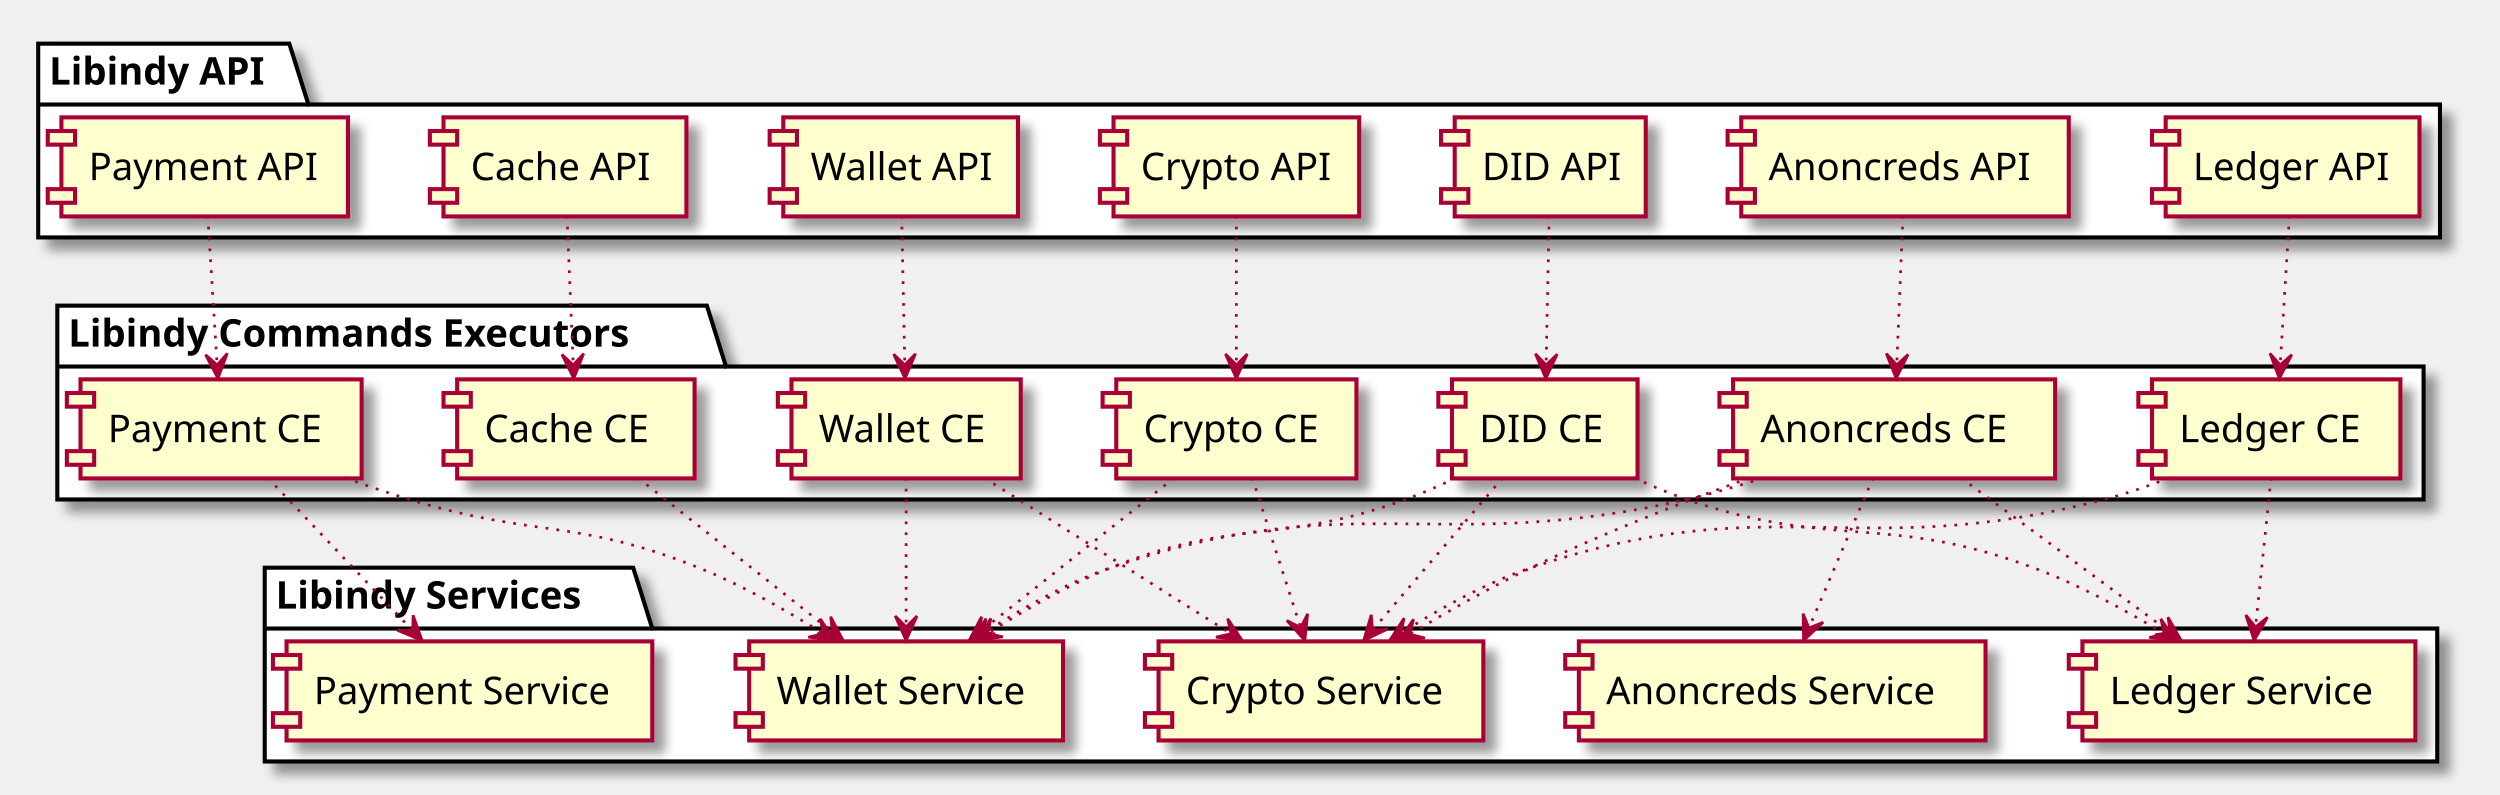
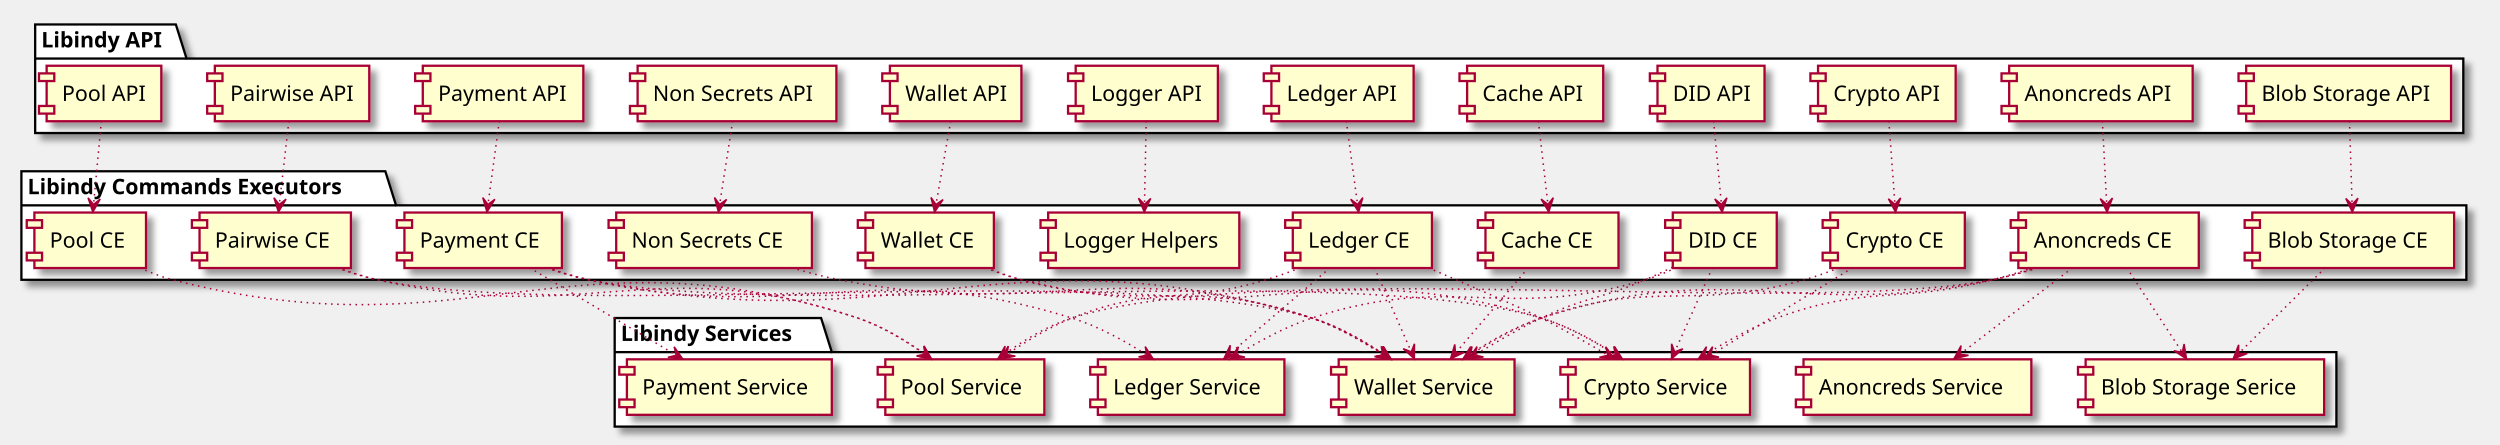
- <svg xmlns="http://www.w3.org/2000/svg" contentScriptType="application/ecmascript" contentStyleType="text/css" height="291px" preserveAspectRatio="none" style="width:916px;height:291px;" version="1.1" viewBox="0 0 916 291" width="916px" zoomAndPan="magnify">
+ <svg xmlns="http://www.w3.org/2000/svg" contentScriptType="application/ecmascript" contentStyleType="text/css" height="291px" preserveAspectRatio="none" style="width:1635px;height:291px;" version="1.1" viewBox="0 0 1635 291" width="1635px" zoomAndPan="magnify">
  <defs>
-     <filter height="300%" id="fce0c2g6812pu" width="300%" x="-1" y="-1">
+     <filter height="300%" id="f2osj96t19bk6" width="300%" x="-1" y="-1">
      <feGaussianBlur result="blurOut" stdDeviation="2.0" />
      <feColorMatrix in="blurOut" result="blurOut2" type="matrix" values="0 0 0 0 0 0 0 0 0 0 0 0 0 0 0 0 0 0 .4 0" />
      <feOffset dx="4.0" dy="4.0" in="blurOut2" result="blurOut3" />
      <feBlend in="SourceGraphic" in2="blurOut3" mode="normal" />
    </filter>
  </defs>
  <g>
-     <polygon fill="#FFFFFF" filter="url(#fce0c2g6812pu)" points="14,16,106,16,113,38.297,894,38.297,894,87,14,87,14,16" style="stroke: #000000; stroke-width: 1.5;" />
-     <line style="stroke: #000000; stroke-width: 1.5;" x1="14" x2="113" y1="38.297" y2="38.297" />
-     <text fill="#000000" font-family="sans-serif" font-size="14" font-weight="bold" lengthAdjust="spacingAndGlyphs" textLength="86" x="18" y="30.995">Libindy API</text>
-     <polygon fill="#FFFFFF" filter="url(#fce0c2g6812pu)" points="21,112,259,112,266,134.297,888,134.297,888,183,21,183,21,112" style="stroke: #000000; stroke-width: 1.5;" />
-     <line style="stroke: #000000; stroke-width: 1.5;" x1="21" x2="266" y1="134.297" y2="134.297" />
-     <text fill="#000000" font-family="sans-serif" font-size="14" font-weight="bold" lengthAdjust="spacingAndGlyphs" textLength="232" x="25" y="126.995">Libindy Commands Executors</text>
-     <polygon fill="#FFFFFF" filter="url(#fce0c2g6812pu)" points="97,208,232,208,239,230.297,893,230.297,893,279,97,279,97,208" style="stroke: #000000; stroke-width: 1.5;" />
-     <line style="stroke: #000000; stroke-width: 1.5;" x1="97" x2="239" y1="230.297" y2="230.297" />
-     <text fill="#000000" font-family="sans-serif" font-size="14" font-weight="bold" lengthAdjust="spacingAndGlyphs" textLength="129" x="101" y="222.995">Libindy Services</text>
-     <rect fill="#FEFECE" filter="url(#fce0c2g6812pu)" height="36.297" style="stroke: #A80036; stroke-width: 1.5;" width="120" x="638" y="43" />
-     <rect fill="#FEFECE" height="5" style="stroke: #A80036; stroke-width: 1.5;" width="10" x="633" y="48" />
-     <rect fill="#FEFECE" height="5" style="stroke: #A80036; stroke-width: 1.5;" width="10" x="633" y="69.297" />
-     <text fill="#000000" font-family="sans-serif" font-size="14" lengthAdjust="spacingAndGlyphs" textLength="100" x="648" y="65.995">Anoncreds API</text>
-     <rect fill="#FEFECE" filter="url(#fce0c2g6812pu)" height="36.297" style="stroke: #A80036; stroke-width: 1.5;" width="90" x="408" y="43" />
-     <rect fill="#FEFECE" height="5" style="stroke: #A80036; stroke-width: 1.5;" width="10" x="403" y="48" />
-     <rect fill="#FEFECE" height="5" style="stroke: #A80036; stroke-width: 1.5;" width="10" x="403" y="69.297" />
-     <text fill="#000000" font-family="sans-serif" font-size="14" lengthAdjust="spacingAndGlyphs" textLength="70" x="418" y="65.995">Crypto API</text>
-     <rect fill="#FEFECE" filter="url(#fce0c2g6812pu)" height="36.297" style="stroke: #A80036; stroke-width: 1.5;" width="89" x="162.5" y="43" />
-     <rect fill="#FEFECE" height="5" style="stroke: #A80036; stroke-width: 1.5;" width="10" x="157.5" y="48" />
-     <rect fill="#FEFECE" height="5" style="stroke: #A80036; stroke-width: 1.5;" width="10" x="157.5" y="69.297" />
-     <text fill="#000000" font-family="sans-serif" font-size="14" lengthAdjust="spacingAndGlyphs" textLength="69" x="172.5" y="65.995">Cache API</text>
-     <rect fill="#FEFECE" filter="url(#fce0c2g6812pu)" height="36.297" style="stroke: #A80036; stroke-width: 1.5;" width="70" x="533" y="43" />
-     <rect fill="#FEFECE" height="5" style="stroke: #A80036; stroke-width: 1.5;" width="10" x="528" y="48" />
-     <rect fill="#FEFECE" height="5" style="stroke: #A80036; stroke-width: 1.5;" width="10" x="528" y="69.297" />
-     <text fill="#000000" font-family="sans-serif" font-size="14" lengthAdjust="spacingAndGlyphs" textLength="50" x="543" y="65.995">DID API</text>
-     <rect fill="#FEFECE" filter="url(#fce0c2g6812pu)" height="36.297" style="stroke: #A80036; stroke-width: 1.5;" width="93" x="793.5" y="43" />
-     <rect fill="#FEFECE" height="5" style="stroke: #A80036; stroke-width: 1.5;" width="10" x="788.5" y="48" />
-     <rect fill="#FEFECE" height="5" style="stroke: #A80036; stroke-width: 1.5;" width="10" x="788.5" y="69.297" />
-     <text fill="#000000" font-family="sans-serif" font-size="14" lengthAdjust="spacingAndGlyphs" textLength="73" x="803.5" y="65.995">Ledger API</text>
-     <rect fill="#FEFECE" filter="url(#fce0c2g6812pu)" height="36.297" style="stroke: #A80036; stroke-width: 1.5;" width="105" x="22.5" y="43" />
-     <rect fill="#FEFECE" height="5" style="stroke: #A80036; stroke-width: 1.5;" width="10" x="17.5" y="48" />
-     <rect fill="#FEFECE" height="5" style="stroke: #A80036; stroke-width: 1.5;" width="10" x="17.5" y="69.297" />
-     <text fill="#000000" font-family="sans-serif" font-size="14" lengthAdjust="spacingAndGlyphs" textLength="85" x="32.5" y="65.995">Payment API</text>
-     <rect fill="#FEFECE" filter="url(#fce0c2g6812pu)" height="36.297" style="stroke: #A80036; stroke-width: 1.5;" width="86" x="287" y="43" />
-     <rect fill="#FEFECE" height="5" style="stroke: #A80036; stroke-width: 1.5;" width="10" x="282" y="48" />
-     <rect fill="#FEFECE" height="5" style="stroke: #A80036; stroke-width: 1.5;" width="10" x="282" y="69.297" />
-     <text fill="#000000" font-family="sans-serif" font-size="14" lengthAdjust="spacingAndGlyphs" textLength="66" x="297" y="65.995">Wallet API</text>
-     <rect fill="#FEFECE" filter="url(#fce0c2g6812pu)" height="36.297" style="stroke: #A80036; stroke-width: 1.5;" width="118" x="635" y="139" />
-     <rect fill="#FEFECE" height="5" style="stroke: #A80036; stroke-width: 1.5;" width="10" x="630" y="144" />
-     <rect fill="#FEFECE" height="5" style="stroke: #A80036; stroke-width: 1.5;" width="10" x="630" y="165.297" />
-     <text fill="#000000" font-family="sans-serif" font-size="14" lengthAdjust="spacingAndGlyphs" textLength="98" x="645" y="161.995">Anoncreds CE</text>
-     <rect fill="#FEFECE" filter="url(#fce0c2g6812pu)" height="36.297" style="stroke: #A80036; stroke-width: 1.5;" width="88" x="409" y="139" />
-     <rect fill="#FEFECE" height="5" style="stroke: #A80036; stroke-width: 1.5;" width="10" x="404" y="144" />
-     <rect fill="#FEFECE" height="5" style="stroke: #A80036; stroke-width: 1.5;" width="10" x="404" y="165.297" />
-     <text fill="#000000" font-family="sans-serif" font-size="14" lengthAdjust="spacingAndGlyphs" textLength="68" x="419" y="161.995">Crypto CE</text>
-     <rect fill="#FEFECE" filter="url(#fce0c2g6812pu)" height="36.297" style="stroke: #A80036; stroke-width: 1.5;" width="87" x="167.5" y="139" />
-     <rect fill="#FEFECE" height="5" style="stroke: #A80036; stroke-width: 1.5;" width="10" x="162.5" y="144" />
-     <rect fill="#FEFECE" height="5" style="stroke: #A80036; stroke-width: 1.5;" width="10" x="162.5" y="165.297" />
-     <text fill="#000000" font-family="sans-serif" font-size="14" lengthAdjust="spacingAndGlyphs" textLength="67" x="177.5" y="161.995">Cache CE</text>
-     <rect fill="#FEFECE" filter="url(#fce0c2g6812pu)" height="36.297" style="stroke: #A80036; stroke-width: 1.5;" width="68" x="532" y="139" />
-     <rect fill="#FEFECE" height="5" style="stroke: #A80036; stroke-width: 1.5;" width="10" x="527" y="144" />
-     <rect fill="#FEFECE" height="5" style="stroke: #A80036; stroke-width: 1.5;" width="10" x="527" y="165.297" />
-     <text fill="#000000" font-family="sans-serif" font-size="14" lengthAdjust="spacingAndGlyphs" textLength="48" x="542" y="161.995">DID CE</text>
-     <rect fill="#FEFECE" filter="url(#fce0c2g6812pu)" height="36.297" style="stroke: #A80036; stroke-width: 1.5;" width="91" x="788.5" y="139" />
-     <rect fill="#FEFECE" height="5" style="stroke: #A80036; stroke-width: 1.5;" width="10" x="783.5" y="144" />
-     <rect fill="#FEFECE" height="5" style="stroke: #A80036; stroke-width: 1.5;" width="10" x="783.5" y="165.297" />
-     <text fill="#000000" font-family="sans-serif" font-size="14" lengthAdjust="spacingAndGlyphs" textLength="71" x="798.5" y="161.995">Ledger CE</text>
-     <rect fill="#FEFECE" filter="url(#fce0c2g6812pu)" height="36.297" style="stroke: #A80036; stroke-width: 1.5;" width="103" x="29.5" y="139" />
-     <rect fill="#FEFECE" height="5" style="stroke: #A80036; stroke-width: 1.5;" width="10" x="24.5" y="144" />
-     <rect fill="#FEFECE" height="5" style="stroke: #A80036; stroke-width: 1.5;" width="10" x="24.5" y="165.297" />
-     <text fill="#000000" font-family="sans-serif" font-size="14" lengthAdjust="spacingAndGlyphs" textLength="83" x="39.5" y="161.995">Payment CE</text>
-     <rect fill="#FEFECE" filter="url(#fce0c2g6812pu)" height="36.297" style="stroke: #A80036; stroke-width: 1.5;" width="84" x="290" y="139" />
-     <rect fill="#FEFECE" height="5" style="stroke: #A80036; stroke-width: 1.5;" width="10" x="285" y="144" />
-     <rect fill="#FEFECE" height="5" style="stroke: #A80036; stroke-width: 1.5;" width="10" x="285" y="165.297" />
-     <text fill="#000000" font-family="sans-serif" font-size="14" lengthAdjust="spacingAndGlyphs" textLength="64" x="300" y="161.995">Wallet CE</text>
-     <rect fill="#FEFECE" filter="url(#fce0c2g6812pu)" height="36.297" style="stroke: #A80036; stroke-width: 1.5;" width="149" x="578.5" y="235" />
-     <rect fill="#FEFECE" height="5" style="stroke: #A80036; stroke-width: 1.5;" width="10" x="573.5" y="240" />
-     <rect fill="#FEFECE" height="5" style="stroke: #A80036; stroke-width: 1.5;" width="10" x="573.5" y="261.297" />
-     <text fill="#000000" font-family="sans-serif" font-size="14" lengthAdjust="spacingAndGlyphs" textLength="129" x="588.5" y="257.995">Anoncreds Service</text>
-     <rect fill="#FEFECE" filter="url(#fce0c2g6812pu)" height="36.297" style="stroke: #A80036; stroke-width: 1.5;" width="119" x="424.5" y="235" />
-     <rect fill="#FEFECE" height="5" style="stroke: #A80036; stroke-width: 1.5;" width="10" x="419.5" y="240" />
-     <rect fill="#FEFECE" height="5" style="stroke: #A80036; stroke-width: 1.5;" width="10" x="419.5" y="261.297" />
-     <text fill="#000000" font-family="sans-serif" font-size="14" lengthAdjust="spacingAndGlyphs" textLength="99" x="434.5" y="257.995">Crypto Service</text>
-     <rect fill="#FEFECE" filter="url(#fce0c2g6812pu)" height="36.297" style="stroke: #A80036; stroke-width: 1.5;" width="122" x="763" y="235" />
-     <rect fill="#FEFECE" height="5" style="stroke: #A80036; stroke-width: 1.5;" width="10" x="758" y="240" />
-     <rect fill="#FEFECE" height="5" style="stroke: #A80036; stroke-width: 1.5;" width="10" x="758" y="261.297" />
-     <text fill="#000000" font-family="sans-serif" font-size="14" lengthAdjust="spacingAndGlyphs" textLength="102" x="773" y="257.995">Ledger Service</text>
-     <rect fill="#FEFECE" filter="url(#fce0c2g6812pu)" height="36.297" style="stroke: #A80036; stroke-width: 1.5;" width="134" x="105" y="235" />
-     <rect fill="#FEFECE" height="5" style="stroke: #A80036; stroke-width: 1.5;" width="10" x="100" y="240" />
-     <rect fill="#FEFECE" height="5" style="stroke: #A80036; stroke-width: 1.5;" width="10" x="100" y="261.297" />
-     <text fill="#000000" font-family="sans-serif" font-size="14" lengthAdjust="spacingAndGlyphs" textLength="114" x="115" y="257.995">Payment Service</text>
-     <rect fill="#FEFECE" filter="url(#fce0c2g6812pu)" height="36.297" style="stroke: #A80036; stroke-width: 1.5;" width="115" x="274.5" y="235" />
-     <rect fill="#FEFECE" height="5" style="stroke: #A80036; stroke-width: 1.5;" width="10" x="269.5" y="240" />
-     <rect fill="#FEFECE" height="5" style="stroke: #A80036; stroke-width: 1.5;" width="10" x="269.5" y="261.297" />
-     <text fill="#000000" font-family="sans-serif" font-size="14" lengthAdjust="spacingAndGlyphs" textLength="95" x="284.5" y="257.995">Wallet Service</text>
-     <path d="M697.248,79.057 C696.604,94.513 695.672,116.865 694.972,133.673 " fill="none" id="anoncreds_api-anoncreds_ce" style="stroke: #A80036; stroke-width: 1.0; stroke-dasharray: 1.0,3.0;" />
-     <polygon fill="#A80036" points="694.763,138.698,699.134,129.872,694.971,133.702,691.141,129.539,694.763,138.698" style="stroke: #A80036; stroke-width: 1.0;" />
-     <path d="M330.376,79.057 C330.698,94.513 331.164,116.865 331.514,133.673 " fill="none" id="wallet_api-wallet_ce" style="stroke: #A80036; stroke-width: 1.0; stroke-dasharray: 1.0,3.0;" />
-     <polygon fill="#A80036" points="331.619,138.698,335.43,129.616,331.514,133.699,327.432,129.783,331.619,138.698" style="stroke: #A80036; stroke-width: 1.0;" />
-     <path d="M453,79.057 C453,94.513 453,116.865 453,133.673 " fill="none" id="crypto_api-crypto_ce" style="stroke: #A80036; stroke-width: 1.0; stroke-dasharray: 1.0,3.0;" />
-     <polygon fill="#A80036" points="453,138.698,457,129.698,453,133.698,449,129.698,453,138.698" style="stroke: #A80036; stroke-width: 1.0;" />
-     <path d="M207.752,79.057 C208.396,94.513 209.328,116.865 210.028,133.673 " fill="none" id="cache_api-cache_ce" style="stroke: #A80036; stroke-width: 1.0; stroke-dasharray: 1.0,3.0;" />
-     <polygon fill="#A80036" points="210.237,138.698,213.859,129.539,210.029,133.702,205.866,129.872,210.237,138.698" style="stroke: #A80036; stroke-width: 1.0;" />
-     <path d="M567.624,79.057 C567.302,94.513 566.836,116.865 566.486,133.673 " fill="none" id="did_api-did_ce" style="stroke: #A80036; stroke-width: 1.0; stroke-dasharray: 1.0,3.0;" />
-     <polygon fill="#A80036" points="566.381,138.698,570.568,129.783,566.486,133.699,562.57,129.616,566.381,138.698" style="stroke: #A80036; stroke-width: 1.0;" />
-     <path d="M838.871,79.057 C837.905,94.513 836.509,116.865 835.458,133.673 " fill="none" id="ledger_api-ledger_ce" style="stroke: #A80036; stroke-width: 1.0; stroke-dasharray: 1.0,3.0;" />
-     <polygon fill="#A80036" points="835.144,138.698,839.698,129.965,835.456,133.707,831.713,129.466,835.144,138.698" style="stroke: #A80036; stroke-width: 1.0;" />
-     <path d="M76.129,79.057 C77.094,94.513 78.492,116.865 79.542,133.673 " fill="none" id="payment_api-payment_ce" style="stroke: #A80036; stroke-width: 1.0; stroke-dasharray: 1.0,3.0;" />
-     <polygon fill="#A80036" points="79.856,138.698,83.287,129.466,79.544,133.707,75.302,129.965,79.856,138.698" style="stroke: #A80036; stroke-width: 1.0;" />
-     <path d="M686.288,175.057 C679.687,190.513 670.141,212.865 662.962,229.673 " fill="none" id="anoncreds_ce-anoncreds_s" style="stroke: #A80036; stroke-width: 1.0; stroke-dasharray: 1.0,3.0;" />
-     <polygon fill="#A80036" points="660.817,234.698,668.03,227.992,662.781,230.1,660.673,224.85,660.817,234.698" style="stroke: #A80036; stroke-width: 1.0;" />
-     <path d="M646.198,175.066 C636.943,178.075 627.246,180.896 618,183 C525.921,203.956 496.363,177.473 407,208 C390.604,213.601 373.925,223.149 360.471,232.012 " fill="none" id="anoncreds_ce-wallet_s" style="stroke: #A80036; stroke-width: 1.0; stroke-dasharray: 1.0,3.0;" />
-     <polygon fill="#A80036" points="356.038,234.985,365.74,233.295,360.191,232.201,361.285,226.651,356.038,234.985" style="stroke: #A80036; stroke-width: 1.0;" />
-     <path d="M641.058,175.054 C616.338,184.052 586.75,195.64 561,208 C546.076,215.163 530.188,224.192 516.743,232.279 " fill="none" id="anoncreds_ce-crypto_s" style="stroke: #A80036; stroke-width: 1.0; stroke-dasharray: 1.0,3.0;" />
-     <polygon fill="#A80036" points="512.282,234.981,522.053,233.739,516.559,232.391,517.908,226.897,512.282,234.981" style="stroke: #A80036; stroke-width: 1.0;" />
-     <path d="M718.452,175.057 C740.194,191.112 772.013,214.609 795.025,231.603 " fill="none" id="anoncreds_ce-ledger_s" style="stroke: #A80036; stroke-width: 1.0; stroke-dasharray: 1.0,3.0;" />
-     <polygon fill="#A80036" points="799.216,234.698,794.352,226.134,795.193,231.727,789.6,232.569,799.216,234.698" style="stroke: #A80036; stroke-width: 1.0;" />
-     <path d="M458.831,175.057 C463.822,190.513 471.04,212.865 476.467,229.673 " fill="none" id="crypto_ce-crypto_s" style="stroke: #A80036; stroke-width: 1.0; stroke-dasharray: 1.0,3.0;" />
-     <polygon fill="#A80036" points="478.09,234.698,479.131,224.904,476.553,229.94,471.518,227.362,478.09,234.698" style="stroke: #A80036; stroke-width: 1.0;" />
-     <path d="M430.241,175.057 C410.088,191.046 380.634,214.414 359.236,231.392 " fill="none" id="crypto_ce-wallet_s" style="stroke: #A80036; stroke-width: 1.0; stroke-dasharray: 1.0,3.0;" />
-     <polygon fill="#A80036" points="355.068,234.698,364.605,232.237,358.985,231.59,359.633,225.97,355.068,234.698" style="stroke: #A80036; stroke-width: 1.0;" />
-     <path d="M233.759,175.057 C253.912,191.046 283.366,214.414 304.764,231.392 " fill="none" id="cache_ce-wallet_s" style="stroke: #A80036; stroke-width: 1.0; stroke-dasharray: 1.0,3.0;" />
-     <polygon fill="#A80036" points="308.932,234.698,304.367,225.97,305.015,231.59,299.395,232.237,308.932,234.698" style="stroke: #A80036; stroke-width: 1.0;" />
-     <path d="M550.576,175.057 C537.147,190.779 517.622,213.637 503.187,230.537 " fill="none" id="did_ce-crypto_s" style="stroke: #A80036; stroke-width: 1.0; stroke-dasharray: 1.0,3.0;" />
-     <polygon fill="#A80036" points="499.633,234.698,508.52,230.452,502.881,230.896,502.437,225.256,499.633,234.698" style="stroke: #A80036; stroke-width: 1.0;" />
-     <path d="M598.714,175.017 C604.988,177.993 611.6,180.815 618,183 C672.442,201.587 691.081,187.946 745,208 C761.625,214.183 778.877,223.609 793.002,232.239 " fill="none" id="did_ce-ledger_s" style="stroke: #A80036; stroke-width: 1.0; stroke-dasharray: 1.0,3.0;" />
-     <polygon fill="#A80036" points="797.281,234.888,791.733,226.75,793.029,232.256,787.523,233.553,797.281,234.888" style="stroke: #A80036; stroke-width: 1.0;" />
-     <path d="M533.33,175.129 C527.345,178.023 521.069,180.788 515,183 C468.709,199.87 452.682,189.545 407,208 C391.441,214.286 375.34,223.53 362.063,232.007 " fill="none" id="did_ce-wallet_s" style="stroke: #A80036; stroke-width: 1.0; stroke-dasharray: 1.0,3.0;" />
-     <polygon fill="#A80036" points="357.674,234.847,367.403,233.317,361.872,232.131,363.057,226.6,357.674,234.847" style="stroke: #A80036; stroke-width: 1.0;" />
-     <path d="M794.91,175.056 C787.119,178.103 778.9,180.941 771,183 C680.046,206.704 650.111,178.105 561,208 C544.382,213.575 527.405,223.019 513.635,231.82 " fill="none" id="ledger_ce-crypto_s" style="stroke: #A80036; stroke-width: 1.0; stroke-dasharray: 1.0,3.0;" />
-     <polygon fill="#A80036" points="509.093,234.773,518.819,233.22,513.285,232.047,514.457,226.513,509.093,234.773" style="stroke: #A80036; stroke-width: 1.0;" />
-     <path d="M832.119,175.057 C830.509,190.513 828.181,212.865 826.43,229.673 " fill="none" id="ledger_ce-ledger_s" style="stroke: #A80036; stroke-width: 1.0; stroke-dasharray: 1.0,3.0;" />
-     <polygon fill="#A80036" points="825.907,234.698,830.818,226.161,826.425,229.725,822.861,225.332,825.907,234.698" style="stroke: #A80036; stroke-width: 1.0;" />
-     <path d="M98.116,175.057 C113.146,190.912 135.055,214.025 151.113,230.966 " fill="none" id="payment_ce-payment_s" style="stroke: #A80036; stroke-width: 1.0; stroke-dasharray: 1.0,3.0;" />
-     <polygon fill="#A80036" points="154.651,234.698,151.362,225.414,151.211,231.069,145.556,230.918,154.651,234.698" style="stroke: #A80036; stroke-width: 1.0;" />
-     <path d="M126.367,175.04 C134.19,177.878 142.286,180.648 150,183 C196.299,197.119 211.105,189.907 256,208 C271.717,214.334 288.026,223.585 301.488,232.054 " fill="none" id="payment_ce-wallet_s" style="stroke: #A80036; stroke-width: 1.0; stroke-dasharray: 1.0,3.0;" />
-     <polygon fill="#A80036" points="305.94,234.891,300.5,226.681,301.723,232.204,296.2,233.427,305.94,234.891" style="stroke: #A80036; stroke-width: 1.0;" />
-     <path d="M332,175.057 C332,190.513 332,212.865 332,229.673 " fill="none" id="wallet_ce-wallet_s" style="stroke: #A80036; stroke-width: 1.0; stroke-dasharray: 1.0,3.0;" />
-     <polygon fill="#A80036" points="332,234.698,336,225.698,332,229.698,328,225.698,332,234.698" style="stroke: #A80036; stroke-width: 1.0;" />
-     <path d="M360.59,175.057 C386.304,191.297 424.073,215.151 451.047,232.188 " fill="none" id="wallet_ce-crypto_s" style="stroke: #A80036; stroke-width: 1.0; stroke-dasharray: 1.0,3.0;" />
-     <polygon fill="#A80036" points="455.28,234.861,449.807,226.673,451.053,232.191,445.535,233.437,455.28,234.861" style="stroke: #A80036; stroke-width: 1.0;" />
+     <polygon fill="#FFFFFF" filter="url(#f2osj96t19bk6)" points="23,16,115,16,122,38.297,1611,38.297,1611,87,23,87,23,16" style="stroke: #000000; stroke-width: 1.5;" />
+     <line style="stroke: #000000; stroke-width: 1.5;" x1="23" x2="122" y1="38.297" y2="38.297" />
+     <text fill="#000000" font-family="sans-serif" font-size="14" font-weight="bold" lengthAdjust="spacingAndGlyphs" textLength="86" x="27" y="30.995">Libindy API</text>
+     <polygon fill="#FFFFFF" filter="url(#f2osj96t19bk6)" points="14,112,252,112,259,134.297,1613,134.297,1613,183,14,183,14,112" style="stroke: #000000; stroke-width: 1.5;" />
+     <line style="stroke: #000000; stroke-width: 1.5;" x1="14" x2="259" y1="134.297" y2="134.297" />
+     <text fill="#000000" font-family="sans-serif" font-size="14" font-weight="bold" lengthAdjust="spacingAndGlyphs" textLength="232" x="18" y="126.995">Libindy Commands Executors</text>
+     <polygon fill="#FFFFFF" filter="url(#f2osj96t19bk6)" points="402,208,537,208,544,230.297,1528,230.297,1528,279,402,279,402,208" style="stroke: #000000; stroke-width: 1.5;" />
+     <line style="stroke: #000000; stroke-width: 1.5;" x1="402" x2="544" y1="230.297" y2="230.297" />
+     <text fill="#000000" font-family="sans-serif" font-size="14" font-weight="bold" lengthAdjust="spacingAndGlyphs" textLength="129" x="406" y="222.995">Libindy Services</text>
+     <rect fill="#FEFECE" filter="url(#f2osj96t19bk6)" height="36.297" style="stroke: #A80036; stroke-width: 1.5;" width="120" x="1314" y="43" />
+     <rect fill="#FEFECE" height="5" style="stroke: #A80036; stroke-width: 1.5;" width="10" x="1309" y="48" />
+     <rect fill="#FEFECE" height="5" style="stroke: #A80036; stroke-width: 1.5;" width="10" x="1309" y="69.297" />
+     <text fill="#000000" font-family="sans-serif" font-size="14" lengthAdjust="spacingAndGlyphs" textLength="100" x="1324" y="65.995">Anoncreds API</text>
+     <rect fill="#FEFECE" filter="url(#f2osj96t19bk6)" height="36.297" style="stroke: #A80036; stroke-width: 1.5;" width="134" x="1469" y="43" />
+     <rect fill="#FEFECE" height="5" style="stroke: #A80036; stroke-width: 1.5;" width="10" x="1464" y="48" />
+     <rect fill="#FEFECE" height="5" style="stroke: #A80036; stroke-width: 1.5;" width="10" x="1464" y="69.297" />
+     <text fill="#000000" font-family="sans-serif" font-size="14" lengthAdjust="spacingAndGlyphs" textLength="114" x="1479" y="65.995">Blob Storage API</text>
+     <rect fill="#FEFECE" filter="url(#f2osj96t19bk6)" height="36.297" style="stroke: #A80036; stroke-width: 1.5;" width="89" x="959.5" y="43" />
+     <rect fill="#FEFECE" height="5" style="stroke: #A80036; stroke-width: 1.5;" width="10" x="954.5" y="48" />
+     <rect fill="#FEFECE" height="5" style="stroke: #A80036; stroke-width: 1.5;" width="10" x="954.5" y="69.297" />
+     <text fill="#000000" font-family="sans-serif" font-size="14" lengthAdjust="spacingAndGlyphs" textLength="69" x="969.5" y="65.995">Cache API</text>
+     <rect fill="#FEFECE" filter="url(#f2osj96t19bk6)" height="36.297" style="stroke: #A80036; stroke-width: 1.5;" width="90" x="1189" y="43" />
+     <rect fill="#FEFECE" height="5" style="stroke: #A80036; stroke-width: 1.5;" width="10" x="1184" y="48" />
+     <rect fill="#FEFECE" height="5" style="stroke: #A80036; stroke-width: 1.5;" width="10" x="1184" y="69.297" />
+     <text fill="#000000" font-family="sans-serif" font-size="14" lengthAdjust="spacingAndGlyphs" textLength="70" x="1199" y="65.995">Crypto API</text>
+     <rect fill="#FEFECE" filter="url(#f2osj96t19bk6)" height="36.297" style="stroke: #A80036; stroke-width: 1.5;" width="70" x="1084" y="43" />
+     <rect fill="#FEFECE" height="5" style="stroke: #A80036; stroke-width: 1.5;" width="10" x="1079" y="48" />
+     <rect fill="#FEFECE" height="5" style="stroke: #A80036; stroke-width: 1.5;" width="10" x="1079" y="69.297" />
+     <text fill="#000000" font-family="sans-serif" font-size="14" lengthAdjust="spacingAndGlyphs" textLength="50" x="1094" y="65.995">DID API</text>
+     <rect fill="#FEFECE" filter="url(#f2osj96t19bk6)" height="36.297" style="stroke: #A80036; stroke-width: 1.5;" width="93" x="831.5" y="43" />
+     <rect fill="#FEFECE" height="5" style="stroke: #A80036; stroke-width: 1.5;" width="10" x="826.5" y="48" />
+     <rect fill="#FEFECE" height="5" style="stroke: #A80036; stroke-width: 1.5;" width="10" x="826.5" y="69.297" />
+     <text fill="#000000" font-family="sans-serif" font-size="14" lengthAdjust="spacingAndGlyphs" textLength="73" x="841.5" y="65.995">Ledger API</text>
+     <rect fill="#FEFECE" filter="url(#f2osj96t19bk6)" height="36.297" style="stroke: #A80036; stroke-width: 1.5;" width="93" x="703.5" y="43" />
+     <rect fill="#FEFECE" height="5" style="stroke: #A80036; stroke-width: 1.5;" width="10" x="698.5" y="48" />
+     <rect fill="#FEFECE" height="5" style="stroke: #A80036; stroke-width: 1.5;" width="10" x="698.5" y="69.297" />
+     <text fill="#000000" font-family="sans-serif" font-size="14" lengthAdjust="spacingAndGlyphs" textLength="73" x="713.5" y="65.995">Logger API</text>
+     <rect fill="#FEFECE" filter="url(#f2osj96t19bk6)" height="36.297" style="stroke: #A80036; stroke-width: 1.5;" width="130" x="417" y="43" />
+     <rect fill="#FEFECE" height="5" style="stroke: #A80036; stroke-width: 1.5;" width="10" x="412" y="48" />
+     <rect fill="#FEFECE" height="5" style="stroke: #A80036; stroke-width: 1.5;" width="10" x="412" y="69.297" />
+     <text fill="#000000" font-family="sans-serif" font-size="14" lengthAdjust="spacingAndGlyphs" textLength="110" x="427" y="65.995">Non Secrets API</text>
+     <rect fill="#FEFECE" filter="url(#f2osj96t19bk6)" height="36.297" style="stroke: #A80036; stroke-width: 1.5;" width="101" x="140.5" y="43" />
+     <rect fill="#FEFECE" height="5" style="stroke: #A80036; stroke-width: 1.5;" width="10" x="135.5" y="48" />
+     <rect fill="#FEFECE" height="5" style="stroke: #A80036; stroke-width: 1.5;" width="10" x="135.5" y="69.297" />
+     <text fill="#000000" font-family="sans-serif" font-size="14" lengthAdjust="spacingAndGlyphs" textLength="81" x="150.5" y="65.995">Pairwise API</text>
+     <rect fill="#FEFECE" filter="url(#f2osj96t19bk6)" height="36.297" style="stroke: #A80036; stroke-width: 1.5;" width="105" x="276.5" y="43" />
+     <rect fill="#FEFECE" height="5" style="stroke: #A80036; stroke-width: 1.5;" width="10" x="271.5" y="48" />
+     <rect fill="#FEFECE" height="5" style="stroke: #A80036; stroke-width: 1.5;" width="10" x="271.5" y="69.297" />
+     <text fill="#000000" font-family="sans-serif" font-size="14" lengthAdjust="spacingAndGlyphs" textLength="85" x="286.5" y="65.995">Payment API</text>
+     <rect fill="#FEFECE" filter="url(#f2osj96t19bk6)" height="36.297" style="stroke: #A80036; stroke-width: 1.5;" width="75" x="30.5" y="43" />
+     <rect fill="#FEFECE" height="5" style="stroke: #A80036; stroke-width: 1.5;" width="10" x="25.5" y="48" />
+     <rect fill="#FEFECE" height="5" style="stroke: #A80036; stroke-width: 1.5;" width="10" x="25.5" y="69.297" />
+     <text fill="#000000" font-family="sans-serif" font-size="14" lengthAdjust="spacingAndGlyphs" textLength="55" x="40.5" y="65.995">Pool API</text>
+     <rect fill="#FEFECE" filter="url(#f2osj96t19bk6)" height="36.297" style="stroke: #A80036; stroke-width: 1.5;" width="86" x="582" y="43" />
+     <rect fill="#FEFECE" height="5" style="stroke: #A80036; stroke-width: 1.5;" width="10" x="577" y="48" />
+     <rect fill="#FEFECE" height="5" style="stroke: #A80036; stroke-width: 1.5;" width="10" x="577" y="69.297" />
+     <text fill="#000000" font-family="sans-serif" font-size="14" lengthAdjust="spacingAndGlyphs" textLength="66" x="592" y="65.995">Wallet API</text>
+     <rect fill="#FEFECE" filter="url(#f2osj96t19bk6)" height="36.297" style="stroke: #A80036; stroke-width: 1.5;" width="118" x="1320" y="139" />
+     <rect fill="#FEFECE" height="5" style="stroke: #A80036; stroke-width: 1.5;" width="10" x="1315" y="144" />
+     <rect fill="#FEFECE" height="5" style="stroke: #A80036; stroke-width: 1.5;" width="10" x="1315" y="165.297" />
+     <text fill="#000000" font-family="sans-serif" font-size="14" lengthAdjust="spacingAndGlyphs" textLength="98" x="1330" y="161.995">Anoncreds CE</text>
+     <rect fill="#FEFECE" filter="url(#f2osj96t19bk6)" height="36.297" style="stroke: #A80036; stroke-width: 1.5;" width="132" x="1473" y="139" />
+     <rect fill="#FEFECE" height="5" style="stroke: #A80036; stroke-width: 1.5;" width="10" x="1468" y="144" />
+     <rect fill="#FEFECE" height="5" style="stroke: #A80036; stroke-width: 1.5;" width="10" x="1468" y="165.297" />
+     <text fill="#000000" font-family="sans-serif" font-size="14" lengthAdjust="spacingAndGlyphs" textLength="112" x="1483" y="161.995">Blob Storage CE</text>
+     <rect fill="#FEFECE" filter="url(#f2osj96t19bk6)" height="36.297" style="stroke: #A80036; stroke-width: 1.5;" width="87" x="971.5" y="139" />
+     <rect fill="#FEFECE" height="5" style="stroke: #A80036; stroke-width: 1.5;" width="10" x="966.5" y="144" />
+     <rect fill="#FEFECE" height="5" style="stroke: #A80036; stroke-width: 1.5;" width="10" x="966.5" y="165.297" />
+     <text fill="#000000" font-family="sans-serif" font-size="14" lengthAdjust="spacingAndGlyphs" textLength="67" x="981.5" y="161.995">Cache CE</text>
+     <rect fill="#FEFECE" filter="url(#f2osj96t19bk6)" height="36.297" style="stroke: #A80036; stroke-width: 1.5;" width="88" x="1197" y="139" />
+     <rect fill="#FEFECE" height="5" style="stroke: #A80036; stroke-width: 1.5;" width="10" x="1192" y="144" />
+     <rect fill="#FEFECE" height="5" style="stroke: #A80036; stroke-width: 1.5;" width="10" x="1192" y="165.297" />
+     <text fill="#000000" font-family="sans-serif" font-size="14" lengthAdjust="spacingAndGlyphs" textLength="68" x="1207" y="161.995">Crypto CE</text>
+     <rect fill="#FEFECE" filter="url(#f2osj96t19bk6)" height="36.297" style="stroke: #A80036; stroke-width: 1.5;" width="68" x="1094" y="139" />
+     <rect fill="#FEFECE" height="5" style="stroke: #A80036; stroke-width: 1.5;" width="10" x="1089" y="144" />
+     <rect fill="#FEFECE" height="5" style="stroke: #A80036; stroke-width: 1.5;" width="10" x="1089" y="165.297" />
+     <text fill="#000000" font-family="sans-serif" font-size="14" lengthAdjust="spacingAndGlyphs" textLength="48" x="1104" y="161.995">DID CE</text>
+     <rect fill="#FEFECE" filter="url(#f2osj96t19bk6)" height="36.297" style="stroke: #A80036; stroke-width: 1.5;" width="91" x="845.5" y="139" />
+     <rect fill="#FEFECE" height="5" style="stroke: #A80036; stroke-width: 1.5;" width="10" x="840.5" y="144" />
+     <rect fill="#FEFECE" height="5" style="stroke: #A80036; stroke-width: 1.5;" width="10" x="840.5" y="165.297" />
+     <text fill="#000000" font-family="sans-serif" font-size="14" lengthAdjust="spacingAndGlyphs" textLength="71" x="855.5" y="161.995">Ledger CE</text>
+     <rect fill="#FEFECE" filter="url(#f2osj96t19bk6)" height="36.297" style="stroke: #A80036; stroke-width: 1.5;" width="125" x="685.5" y="139" />
+     <rect fill="#FEFECE" height="5" style="stroke: #A80036; stroke-width: 1.5;" width="10" x="680.5" y="144" />
+     <rect fill="#FEFECE" height="5" style="stroke: #A80036; stroke-width: 1.5;" width="10" x="680.5" y="165.297" />
+     <text fill="#000000" font-family="sans-serif" font-size="14" lengthAdjust="spacingAndGlyphs" textLength="105" x="695.5" y="161.995">Logger Helpers</text>
+     <rect fill="#FEFECE" filter="url(#f2osj96t19bk6)" height="36.297" style="stroke: #A80036; stroke-width: 1.5;" width="128" x="403" y="139" />
+     <rect fill="#FEFECE" height="5" style="stroke: #A80036; stroke-width: 1.5;" width="10" x="398" y="144" />
+     <rect fill="#FEFECE" height="5" style="stroke: #A80036; stroke-width: 1.5;" width="10" x="398" y="165.297" />
+     <text fill="#000000" font-family="sans-serif" font-size="14" lengthAdjust="spacingAndGlyphs" textLength="108" x="413" y="161.995">Non Secrets CE</text>
+     <rect fill="#FEFECE" filter="url(#f2osj96t19bk6)" height="36.297" style="stroke: #A80036; stroke-width: 1.5;" width="99" x="130.5" y="139" />
+     <rect fill="#FEFECE" height="5" style="stroke: #A80036; stroke-width: 1.5;" width="10" x="125.5" y="144" />
+     <rect fill="#FEFECE" height="5" style="stroke: #A80036; stroke-width: 1.5;" width="10" x="125.5" y="165.297" />
+     <text fill="#000000" font-family="sans-serif" font-size="14" lengthAdjust="spacingAndGlyphs" textLength="79" x="140.5" y="161.995">Pairwise CE</text>
+     <rect fill="#FEFECE" filter="url(#f2osj96t19bk6)" height="36.297" style="stroke: #A80036; stroke-width: 1.5;" width="103" x="264.5" y="139" />
+     <rect fill="#FEFECE" height="5" style="stroke: #A80036; stroke-width: 1.5;" width="10" x="259.5" y="144" />
+     <rect fill="#FEFECE" height="5" style="stroke: #A80036; stroke-width: 1.5;" width="10" x="259.5" y="165.297" />
+     <text fill="#000000" font-family="sans-serif" font-size="14" lengthAdjust="spacingAndGlyphs" textLength="83" x="274.5" y="161.995">Payment CE</text>
+     <rect fill="#FEFECE" filter="url(#f2osj96t19bk6)" height="36.297" style="stroke: #A80036; stroke-width: 1.5;" width="73" x="22.5" y="139" />
+     <rect fill="#FEFECE" height="5" style="stroke: #A80036; stroke-width: 1.5;" width="10" x="17.5" y="144" />
+     <rect fill="#FEFECE" height="5" style="stroke: #A80036; stroke-width: 1.5;" width="10" x="17.5" y="165.297" />
+     <text fill="#000000" font-family="sans-serif" font-size="14" lengthAdjust="spacingAndGlyphs" textLength="53" x="32.5" y="161.995">Pool CE</text>
+     <rect fill="#FEFECE" filter="url(#f2osj96t19bk6)" height="36.297" style="stroke: #A80036; stroke-width: 1.5;" width="84" x="566" y="139" />
+     <rect fill="#FEFECE" height="5" style="stroke: #A80036; stroke-width: 1.5;" width="10" x="561" y="144" />
+     <rect fill="#FEFECE" height="5" style="stroke: #A80036; stroke-width: 1.5;" width="10" x="561" y="165.297" />
+     <text fill="#000000" font-family="sans-serif" font-size="14" lengthAdjust="spacingAndGlyphs" textLength="64" x="576" y="161.995">Wallet CE</text>
+     <rect fill="#FEFECE" filter="url(#f2osj96t19bk6)" height="36.297" style="stroke: #A80036; stroke-width: 1.5;" width="149" x="1179.5" y="235" />
+     <rect fill="#FEFECE" height="5" style="stroke: #A80036; stroke-width: 1.5;" width="10" x="1174.5" y="240" />
+     <rect fill="#FEFECE" height="5" style="stroke: #A80036; stroke-width: 1.5;" width="10" x="1174.5" y="261.297" />
+     <text fill="#000000" font-family="sans-serif" font-size="14" lengthAdjust="spacingAndGlyphs" textLength="129" x="1189.5" y="257.995">Anoncreds Service</text>
+     <rect fill="#FEFECE" filter="url(#f2osj96t19bk6)" height="36.297" style="stroke: #A80036; stroke-width: 1.5;" width="156" x="1364" y="235" />
+     <rect fill="#FEFECE" height="5" style="stroke: #A80036; stroke-width: 1.5;" width="10" x="1359" y="240" />
+     <rect fill="#FEFECE" height="5" style="stroke: #A80036; stroke-width: 1.5;" width="10" x="1359" y="261.297" />
+     <text fill="#000000" font-family="sans-serif" font-size="14" lengthAdjust="spacingAndGlyphs" textLength="136" x="1374" y="257.995">Blob Storage Serice</text>
+     <rect fill="#FEFECE" filter="url(#f2osj96t19bk6)" height="36.297" style="stroke: #A80036; stroke-width: 1.5;" width="119" x="1025.5" y="235" />
+     <rect fill="#FEFECE" height="5" style="stroke: #A80036; stroke-width: 1.5;" width="10" x="1020.5" y="240" />
+     <rect fill="#FEFECE" height="5" style="stroke: #A80036; stroke-width: 1.5;" width="10" x="1020.5" y="261.297" />
+     <text fill="#000000" font-family="sans-serif" font-size="14" lengthAdjust="spacingAndGlyphs" textLength="99" x="1035.5" y="257.995">Crypto Service</text>
+     <rect fill="#FEFECE" filter="url(#f2osj96t19bk6)" height="36.297" style="stroke: #A80036; stroke-width: 1.5;" width="122" x="718" y="235" />
+     <rect fill="#FEFECE" height="5" style="stroke: #A80036; stroke-width: 1.5;" width="10" x="713" y="240" />
+     <rect fill="#FEFECE" height="5" style="stroke: #A80036; stroke-width: 1.5;" width="10" x="713" y="261.297" />
+     <text fill="#000000" font-family="sans-serif" font-size="14" lengthAdjust="spacingAndGlyphs" textLength="102" x="728" y="257.995">Ledger Service</text>
+     <rect fill="#FEFECE" filter="url(#f2osj96t19bk6)" height="36.297" style="stroke: #A80036; stroke-width: 1.5;" width="134" x="410" y="235" />
+     <rect fill="#FEFECE" height="5" style="stroke: #A80036; stroke-width: 1.5;" width="10" x="405" y="240" />
+     <rect fill="#FEFECE" height="5" style="stroke: #A80036; stroke-width: 1.5;" width="10" x="405" y="261.297" />
+     <text fill="#000000" font-family="sans-serif" font-size="14" lengthAdjust="spacingAndGlyphs" textLength="114" x="420" y="257.995">Payment Service</text>
+     <rect fill="#FEFECE" filter="url(#f2osj96t19bk6)" height="36.297" style="stroke: #A80036; stroke-width: 1.5;" width="104" x="579" y="235" />
+     <rect fill="#FEFECE" height="5" style="stroke: #A80036; stroke-width: 1.5;" width="10" x="574" y="240" />
+     <rect fill="#FEFECE" height="5" style="stroke: #A80036; stroke-width: 1.5;" width="10" x="574" y="261.297" />
+     <text fill="#000000" font-family="sans-serif" font-size="14" lengthAdjust="spacingAndGlyphs" textLength="84" x="589" y="257.995">Pool Service</text>
+     <rect fill="#FEFECE" filter="url(#f2osj96t19bk6)" height="36.297" style="stroke: #A80036; stroke-width: 1.5;" width="115" x="875.5" y="235" />
+     <rect fill="#FEFECE" height="5" style="stroke: #A80036; stroke-width: 1.5;" width="10" x="870.5" y="240" />
+     <rect fill="#FEFECE" height="5" style="stroke: #A80036; stroke-width: 1.5;" width="10" x="870.5" y="261.297" />
+     <text fill="#000000" font-family="sans-serif" font-size="14" lengthAdjust="spacingAndGlyphs" textLength="95" x="885.5" y="257.995">Wallet Service</text>
+     <path d="M1374.94,79.057 C1375.745,94.513 1376.91,116.865 1377.785,133.673 " fill="none" id="anoncreds_api-anoncreds_ce" style="stroke: #A80036; stroke-width: 1.0; stroke-dasharray: 1.0,3.0;" />
+     <polygon fill="#A80036" points="1378.047,138.698,1381.573,129.502,1377.787,133.704,1373.584,129.918,1378.047,138.698" style="stroke: #A80036; stroke-width: 1.0;" />
+     <path d="M1536.564,79.057 C1537.047,94.513 1537.746,116.865 1538.271,133.673 " fill="none" id="bs_api-bs_ce" style="stroke: #A80036; stroke-width: 1.0; stroke-dasharray: 1.0,3.0;" />
+     <polygon fill="#A80036" points="1538.428,138.698,1542.145,129.577,1538.272,133.7,1534.149,129.827,1538.428,138.698" style="stroke: #A80036; stroke-width: 1.0;" />
+     <path d="M1006.069,79.057 C1007.84,94.513 1010.401,116.865 1012.327,133.673 " fill="none" id="cache_api-cache_ce" style="stroke: #A80036; stroke-width: 1.0; stroke-dasharray: 1.0,3.0;" />
+     <polygon fill="#A80036" points="1012.903,138.698,1015.852,129.301,1012.334,133.73,1007.904,130.212,1012.903,138.698" style="stroke: #A80036; stroke-width: 1.0;" />
+     <path d="M1235.317,79.057 C1236.444,94.513 1238.073,116.865 1239.299,133.673 " fill="none" id="crypto_api-crypto_ce" style="stroke: #A80036; stroke-width: 1.0; stroke-dasharray: 1.0,3.0;" />
+     <polygon fill="#A80036" points="1239.666,138.698,1243,129.431,1239.302,133.711,1235.021,130.012,1239.666,138.698" style="stroke: #A80036; stroke-width: 1.0;" />
+     <path d="M1120.693,79.057 C1122.142,94.513 1124.237,116.865 1125.813,133.673 " fill="none" id="did_api-did_ce" style="stroke: #A80036; stroke-width: 1.0; stroke-dasharray: 1.0,3.0;" />
+     <polygon fill="#A80036" points="1126.284,138.698,1129.427,129.364,1125.818,133.72,1121.462,130.11,1126.284,138.698" style="stroke: #A80036; stroke-width: 1.0;" />
+     <path d="M880.445,79.057 C882.538,94.513 885.565,116.865 887.841,133.673 " fill="none" id="ledger_api-ledger_ce" style="stroke: #A80036; stroke-width: 1.0; stroke-dasharray: 1.0,3.0;" />
+     <polygon fill="#A80036" points="888.522,138.698,891.278,129.242,887.851,133.743,883.35,130.316,888.522,138.698" style="stroke: #A80036; stroke-width: 1.0;" />
+     <path d="M749.624,79.057 C749.302,94.513 748.836,116.865 748.486,133.673 " fill="none" id="logger_api-logger_ce" style="stroke: #A80036; stroke-width: 1.0; stroke-dasharray: 1.0,3.0;" />
+     <polygon fill="#A80036" points="748.381,138.698,752.568,129.783,748.486,133.699,744.57,129.616,748.381,138.698" style="stroke: #A80036; stroke-width: 1.0;" />
+     <path d="M479.179,79.057 C476.764,94.513 473.271,116.865 470.645,133.673 " fill="none" id="nonsecrets_api-nonsecrets_ce" style="stroke: #A80036; stroke-width: 1.0; stroke-dasharray: 1.0,3.0;" />
+     <polygon fill="#A80036" points="469.86,138.698,475.201,130.423,470.632,133.758,467.297,129.188,469.86,138.698" style="stroke: #A80036; stroke-width: 1.0;" />
+     <path d="M188.931,79.057 C187.16,94.513 184.599,116.865 182.673,133.673 " fill="none" id="pairwise_api-pairwise_ce" style="stroke: #A80036; stroke-width: 1.0; stroke-dasharray: 1.0,3.0;" />
+     <polygon fill="#A80036" points="182.097,138.698,187.096,130.212,182.666,133.73,179.148,129.301,182.097,138.698" style="stroke: #A80036; stroke-width: 1.0;" />
+     <path d="M326.555,79.057 C324.462,94.513 321.435,116.865 319.159,133.673 " fill="none" id="payment_api-payment_ce" style="stroke: #A80036; stroke-width: 1.0; stroke-dasharray: 1.0,3.0;" />
+     <polygon fill="#A80036" points="318.478,138.698,323.65,130.316,319.149,133.743,315.722,129.242,318.478,138.698" style="stroke: #A80036; stroke-width: 1.0;" />
+     <path d="M66.307,79.057 C64.858,94.513 62.763,116.865 61.187,133.673 " fill="none" id="pool_api-pool_ce" style="stroke: #A80036; stroke-width: 1.0; stroke-dasharray: 1.0,3.0;" />
+     <polygon fill="#A80036" points="60.716,138.698,65.538,130.11,61.182,133.72,57.573,129.364,60.716,138.698" style="stroke: #A80036; stroke-width: 1.0;" />
+     <path d="M621.802,79.057 C619.066,94.513 615.107,116.865 612.131,133.673 " fill="none" id="wallet_api-wallet_ce" style="stroke: #A80036; stroke-width: 1.0; stroke-dasharray: 1.0,3.0;" />
+     <polygon fill="#A80036" points="611.241,138.698,616.749,130.533,612.113,133.774,608.872,129.138,611.241,138.698" style="stroke: #A80036; stroke-width: 1.0;" />
+     <path d="M1355.488,175.057 C1334.583,191.112 1303.988,214.609 1281.86,231.603 " fill="none" id="anoncreds_ce-anoncreds_s" style="stroke: #A80036; stroke-width: 1.0; stroke-dasharray: 1.0,3.0;" />
+     <polygon fill="#A80036" points="1277.831,234.698,1287.405,232.388,1281.797,231.652,1282.533,226.043,1277.831,234.698" style="stroke: #A80036; stroke-width: 1.0;" />
+     <path d="M1390.85,175.057 C1401.08,190.646 1415.915,213.251 1426.976,230.107 " fill="none" id="anoncreds_ce-bs_s" style="stroke: #A80036; stroke-width: 1.0; stroke-dasharray: 1.0,3.0;" />
+     <polygon fill="#A80036" points="1429.989,234.698,1428.395,224.979,1427.246,230.517,1421.707,229.368,1429.989,234.698" style="stroke: #A80036; stroke-width: 1.0;" />
+     <path d="M1332.069,175.053 C1322.564,178.139 1312.553,180.993 1303,183 C1174.23,210.054 1133.209,167.549 1008,208 C991.383,213.368 974.561,222.994 961.071,231.97 " fill="none" id="anoncreds_ce-wallet_s" style="stroke: #A80036; stroke-width: 1.0; stroke-dasharray: 1.0,3.0;" />
+     <polygon fill="#A80036" points="956.629,234.981,966.323,233.242,960.767,232.175,961.833,226.62,956.629,234.981" style="stroke: #A80036; stroke-width: 1.0;" />
+     <path d="M1329.868,175.04 C1320.996,177.944 1311.777,180.735 1303,183 C1241.375,198.903 1221.738,186.046 1162,208 C1145.678,213.998 1128.859,223.394 1115.119,232.052 " fill="none" id="anoncreds_ce-crypto_s" style="stroke: #A80036; stroke-width: 1.0; stroke-dasharray: 1.0,3.0;" />
+     <polygon fill="#A80036" points="1110.582,234.954,1120.319,233.474,1114.794,232.26,1116.008,226.734,1110.582,234.954" style="stroke: #A80036; stroke-width: 1.0;" />
+     <path d="M1332.947,175.116 C1323.197,178.28 1312.868,181.148 1303,183 C1171.406,207.703 828.656,167.611 701,208 C685.036,213.051 669.179,222.752 656.605,231.857 " fill="none" id="anoncreds_ce-pool_s" style="stroke: #A80036; stroke-width: 1.0; stroke-dasharray: 1.0,3.0;" />
+     <polygon fill="#A80036" points="652.471,234.914,662.085,232.779,656.491,231.941,657.328,226.347,652.471,234.914" style="stroke: #A80036; stroke-width: 1.0;" />
+     <path d="M1520.755,175.057 C1504.734,190.912 1481.38,214.025 1464.264,230.966 " fill="none" id="bs_ce-bs_s" style="stroke: #A80036; stroke-width: 1.0; stroke-dasharray: 1.0,3.0;" />
+     <polygon fill="#A80036" points="1460.493,234.698,1469.704,231.21,1464.047,231.181,1464.076,225.524,1460.493,234.698" style="stroke: #A80036; stroke-width: 1.0;" />
+     <path d="M999.576,175.057 C986.147,190.779 966.622,213.637 952.187,230.537 " fill="none" id="cache_ce-wallet_s" style="stroke: #A80036; stroke-width: 1.0; stroke-dasharray: 1.0,3.0;" />
+     <polygon fill="#A80036" points="948.633,234.698,957.52,230.452,951.881,230.896,951.437,225.256,948.633,234.698" style="stroke: #A80036; stroke-width: 1.0;" />
+     <path d="M1211.658,175.057 C1185.267,191.297 1146.504,215.151 1118.82,232.188 " fill="none" id="crypto_ce-crypto_s" style="stroke: #A80036; stroke-width: 1.0; stroke-dasharray: 1.0,3.0;" />
+     <polygon fill="#A80036" points="1114.476,234.861,1124.237,233.551,1118.734,232.241,1120.044,226.738,1114.476,234.861" style="stroke: #A80036; stroke-width: 1.0;" />
+     <path d="M1202.82,175.049 C1195.374,178.059 1187.537,180.885 1180,183 C1105.626,203.874 1080.764,182.066 1008,208 C991.808,213.771 975.271,223.238 961.86,232.003 " fill="none" id="crypto_ce-wallet_s" style="stroke: #A80036; stroke-width: 1.0; stroke-dasharray: 1.0,3.0;" />
+     <polygon fill="#A80036" points="957.436,234.942,967.146,233.292,961.601,232.175,962.718,226.629,957.436,234.942" style="stroke: #A80036; stroke-width: 1.0;" />
+     <path d="M1119.912,175.057 C1112.929,190.646 1102.804,213.251 1095.254,230.107 " fill="none" id="did_ce-crypto_s" style="stroke: #A80036; stroke-width: 1.0; stroke-dasharray: 1.0,3.0;" />
+     <polygon fill="#A80036" points="1093.198,234.698,1100.528,228.119,1095.242,230.135,1093.227,224.849,1093.198,234.698" style="stroke: #A80036; stroke-width: 1.0;" />
+     <path d="M1096.263,175.043 C1089.729,178.131 1082.773,180.987 1076,183 C982.518,210.786 950.696,177.695 858,208 C840.733,213.645 823.024,223.31 808.76,232.239 " fill="none" id="did_ce-ledger_s" style="stroke: #A80036; stroke-width: 1.0; stroke-dasharray: 1.0,3.0;" />
+     <polygon fill="#A80036" points="804.448,234.982,814.189,233.527,808.668,232.298,809.896,226.776,804.448,234.982" style="stroke: #A80036; stroke-width: 1.0;" />
+     <path d="M1093.85,174.749 C1087.95,177.621 1081.837,180.477 1076,183 C1046.443,195.775 1037.045,194.1 1008,208 C993.356,215.008 977.862,224.012 964.783,232.121 " fill="none" id="did_ce-wallet_s" style="stroke: #A80036; stroke-width: 1.0; stroke-dasharray: 1.0,3.0;" />
+     <polygon fill="#A80036" points="960.444,234.833,970.196,233.454,964.684,232.183,965.956,226.671,960.444,234.833" style="stroke: #A80036; stroke-width: 1.0;" />
+     <path d="M933.97,175.105 C961.434,186.797 994.368,201.076 1008,208 C1022.511,215.371 1038.088,224.276 1051.409,232.212 " fill="none" id="ledger_ce-crypto_s" style="stroke: #A80036; stroke-width: 1.0; stroke-dasharray: 1.0,3.0;" />
+     <polygon fill="#A80036" points="1055.835,234.863,1050.169,226.807,1051.545,232.294,1046.058,233.67,1055.835,234.863" style="stroke: #A80036; stroke-width: 1.0;" />
+     <path d="M869.934,175.057 C851.28,191.046 824.016,214.414 804.21,231.392 " fill="none" id="ledger_ce-ledger_s" style="stroke: #A80036; stroke-width: 1.0; stroke-dasharray: 1.0,3.0;" />
+     <polygon fill="#A80036" points="800.353,234.698,809.789,231.877,804.149,231.444,804.583,225.804,800.353,234.698" style="stroke: #A80036; stroke-width: 1.0;" />
+     <path d="M850.419,175.114 C843.049,178.01 835.364,180.78 828,183 C772.922,199.609 754.363,186.51 701,208 C686.07,214.013 670.878,223.314 658.479,231.904 " fill="none" id="ledger_ce-pool_s" style="stroke: #A80036; stroke-width: 1.0; stroke-dasharray: 1.0,3.0;" />
+     <polygon fill="#A80036" points="654.386,234.784,664.048,232.876,658.475,231.906,659.445,226.333,654.386,234.784" style="stroke: #A80036; stroke-width: 1.0;" />
+     <path d="M898.9,175.057 C905.72,190.646 915.61,213.251 922.984,230.107 " fill="none" id="ledger_ce-wallet_s" style="stroke: #A80036; stroke-width: 1.0; stroke-dasharray: 1.0,3.0;" />
+     <polygon fill="#A80036" points="924.993,234.698,925.05,224.849,922.989,230.117,917.721,228.056,924.993,234.698" style="stroke: #A80036; stroke-width: 1.0;" />
+     <path d="M517.714,175.041 C527.962,178.129 538.742,180.986 549,183 C684.2,209.547 726.81,165.893 858,208 C874.627,213.337 891.451,222.959 904.939,231.941 " fill="none" id="nonsecrets_ce-wallet_s" style="stroke: #A80036; stroke-width: 1.0; stroke-dasharray: 1.0,3.0;" />
+     <polygon fill="#A80036" points="909.38,234.955,904.179,226.591,905.243,232.147,899.687,233.211,909.38,234.955" style="stroke: #A80036; stroke-width: 1.0;" />
+     <path d="M220.094,175.014 C228.804,178.228 238.083,181.141 247,183 C380.031,210.734 727.808,169.056 858,208 C874.861,213.043 891.827,222.744 905.347,231.85 " fill="none" id="pairwise_ce-wallet_s" style="stroke: #A80036; stroke-width: 1.0; stroke-dasharray: 1.0,3.0;" />
+     <polygon fill="#A80036" points="909.795,234.908,904.645,226.513,905.675,232.076,900.113,233.106,909.795,234.908" style="stroke: #A80036; stroke-width: 1.0;" />
+     <path d="M357.328,175.014 C366.296,178.228 375.842,181.141 385,183 C520.788,210.558 875.014,169.111 1008,208 C1025.374,213.081 1042.937,222.905 1056.894,232.082 " fill="none" id="payment_ce-crypto_s" style="stroke: #A80036; stroke-width: 1.0; stroke-dasharray: 1.0,3.0;" />
+     <polygon fill="#A80036" points="1061.106,234.903,1055.854,226.571,1056.951,232.12,1051.402,233.217,1061.106,234.903" style="stroke: #A80036; stroke-width: 1.0;" />
+     <path d="M358.124,175.007 C366.872,178.138 376.129,181.02 385,183 C522.498,213.697 566.456,166.216 701,208 C718.319,213.379 735.958,223.122 750.071,232.171 " fill="none" id="payment_ce-ledger_s" style="stroke: #A80036; stroke-width: 1.0; stroke-dasharray: 1.0,3.0;" />
+     <polygon fill="#A80036" points="754.333,234.951,748.98,226.684,750.145,232.22,744.61,233.384,754.333,234.951" style="stroke: #A80036; stroke-width: 1.0;" />
+     <path d="M346.283,175.057 C373.519,191.297 413.524,215.151 442.096,232.188 " fill="none" id="payment_ce-payment_s" style="stroke: #A80036; stroke-width: 1.0; stroke-dasharray: 1.0,3.0;" />
+     <polygon fill="#A80036" points="446.58,234.861,440.898,226.816,442.285,232.3,436.801,233.688,446.58,234.861" style="stroke: #A80036; stroke-width: 1.0;" />
+     <path d="M357.715,175.057 C366.574,178.226 375.979,181.109 385,183 C591.04,226.18 656.677,146.47 858,208 C874.83,213.144 891.794,222.853 905.32,231.94 " fill="none" id="payment_ce-wallet_s" style="stroke: #A80036; stroke-width: 1.0; stroke-dasharray: 1.0,3.0;" />
+     <polygon fill="#A80036" points="909.77,234.991,904.609,226.603,905.646,232.164,900.086,233.202,909.77,234.991" style="stroke: #A80036; stroke-width: 1.0;" />
+     <path d="M220.868,175.016 C229.365,178.146 238.364,181.025 247,183 C383.474,214.208 428.349,163.245 561,208 C576.743,213.311 592.467,222.932 605.013,231.918 " fill="none" id="pairwise_ce-pool_s" style="stroke: #A80036; stroke-width: 1.0; stroke-dasharray: 1.0,3.0;" />
+     <polygon fill="#A80036" points="609.142,234.934,604.234,226.395,605.104,231.984,599.515,232.855,609.142,234.934" style="stroke: #A80036; stroke-width: 1.0;" />
+     <path d="M91.345,175.089 C98.3,178.256 105.745,181.13 113,183 C306.111,232.769 371.301,146.493 561,208 C576.804,213.124 592.535,222.726 605.07,231.748 " fill="none" id="pool_ce-pool_s" style="stroke: #A80036; stroke-width: 1.0; stroke-dasharray: 1.0,3.0;" />
+     <polygon fill="#A80036" points="609.193,234.778,604.309,226.225,605.164,231.817,599.572,232.672,609.193,234.778" style="stroke: #A80036; stroke-width: 1.0;" />
+     <path d="M645.188,175.009 C652.611,178.06 660.45,180.912 668,183 C750.09,205.707 777.58,179.948 858,208 C874.231,213.661 890.772,223.115 904.176,231.9 " fill="none" id="wallet_ce-wallet_s" style="stroke: #A80036; stroke-width: 1.0; stroke-dasharray: 1.0,3.0;" />
+     <polygon fill="#A80036" points="908.597,234.848,903.328,226.527,904.437,232.074,898.89,233.183,908.597,234.848" style="stroke: #A80036; stroke-width: 1.0;" />
+     <path d="M644.452,175.094 C652.072,178.218 660.173,181.075 668,183 C815.135,219.186 863.299,163.058 1008,208 C1025.153,213.327 1042.571,223.066 1056.491,232.125 " fill="none" id="wallet_ce-crypto_s" style="stroke: #A80036; stroke-width: 1.0; stroke-dasharray: 1.0,3.0;" />
+     <polygon fill="#A80036" points="1060.695,234.909,1055.4,226.605,1056.526,232.148,1050.983,233.275,1060.695,234.909" style="stroke: #A80036; stroke-width: 1.0;" />
  </g>
</svg>
